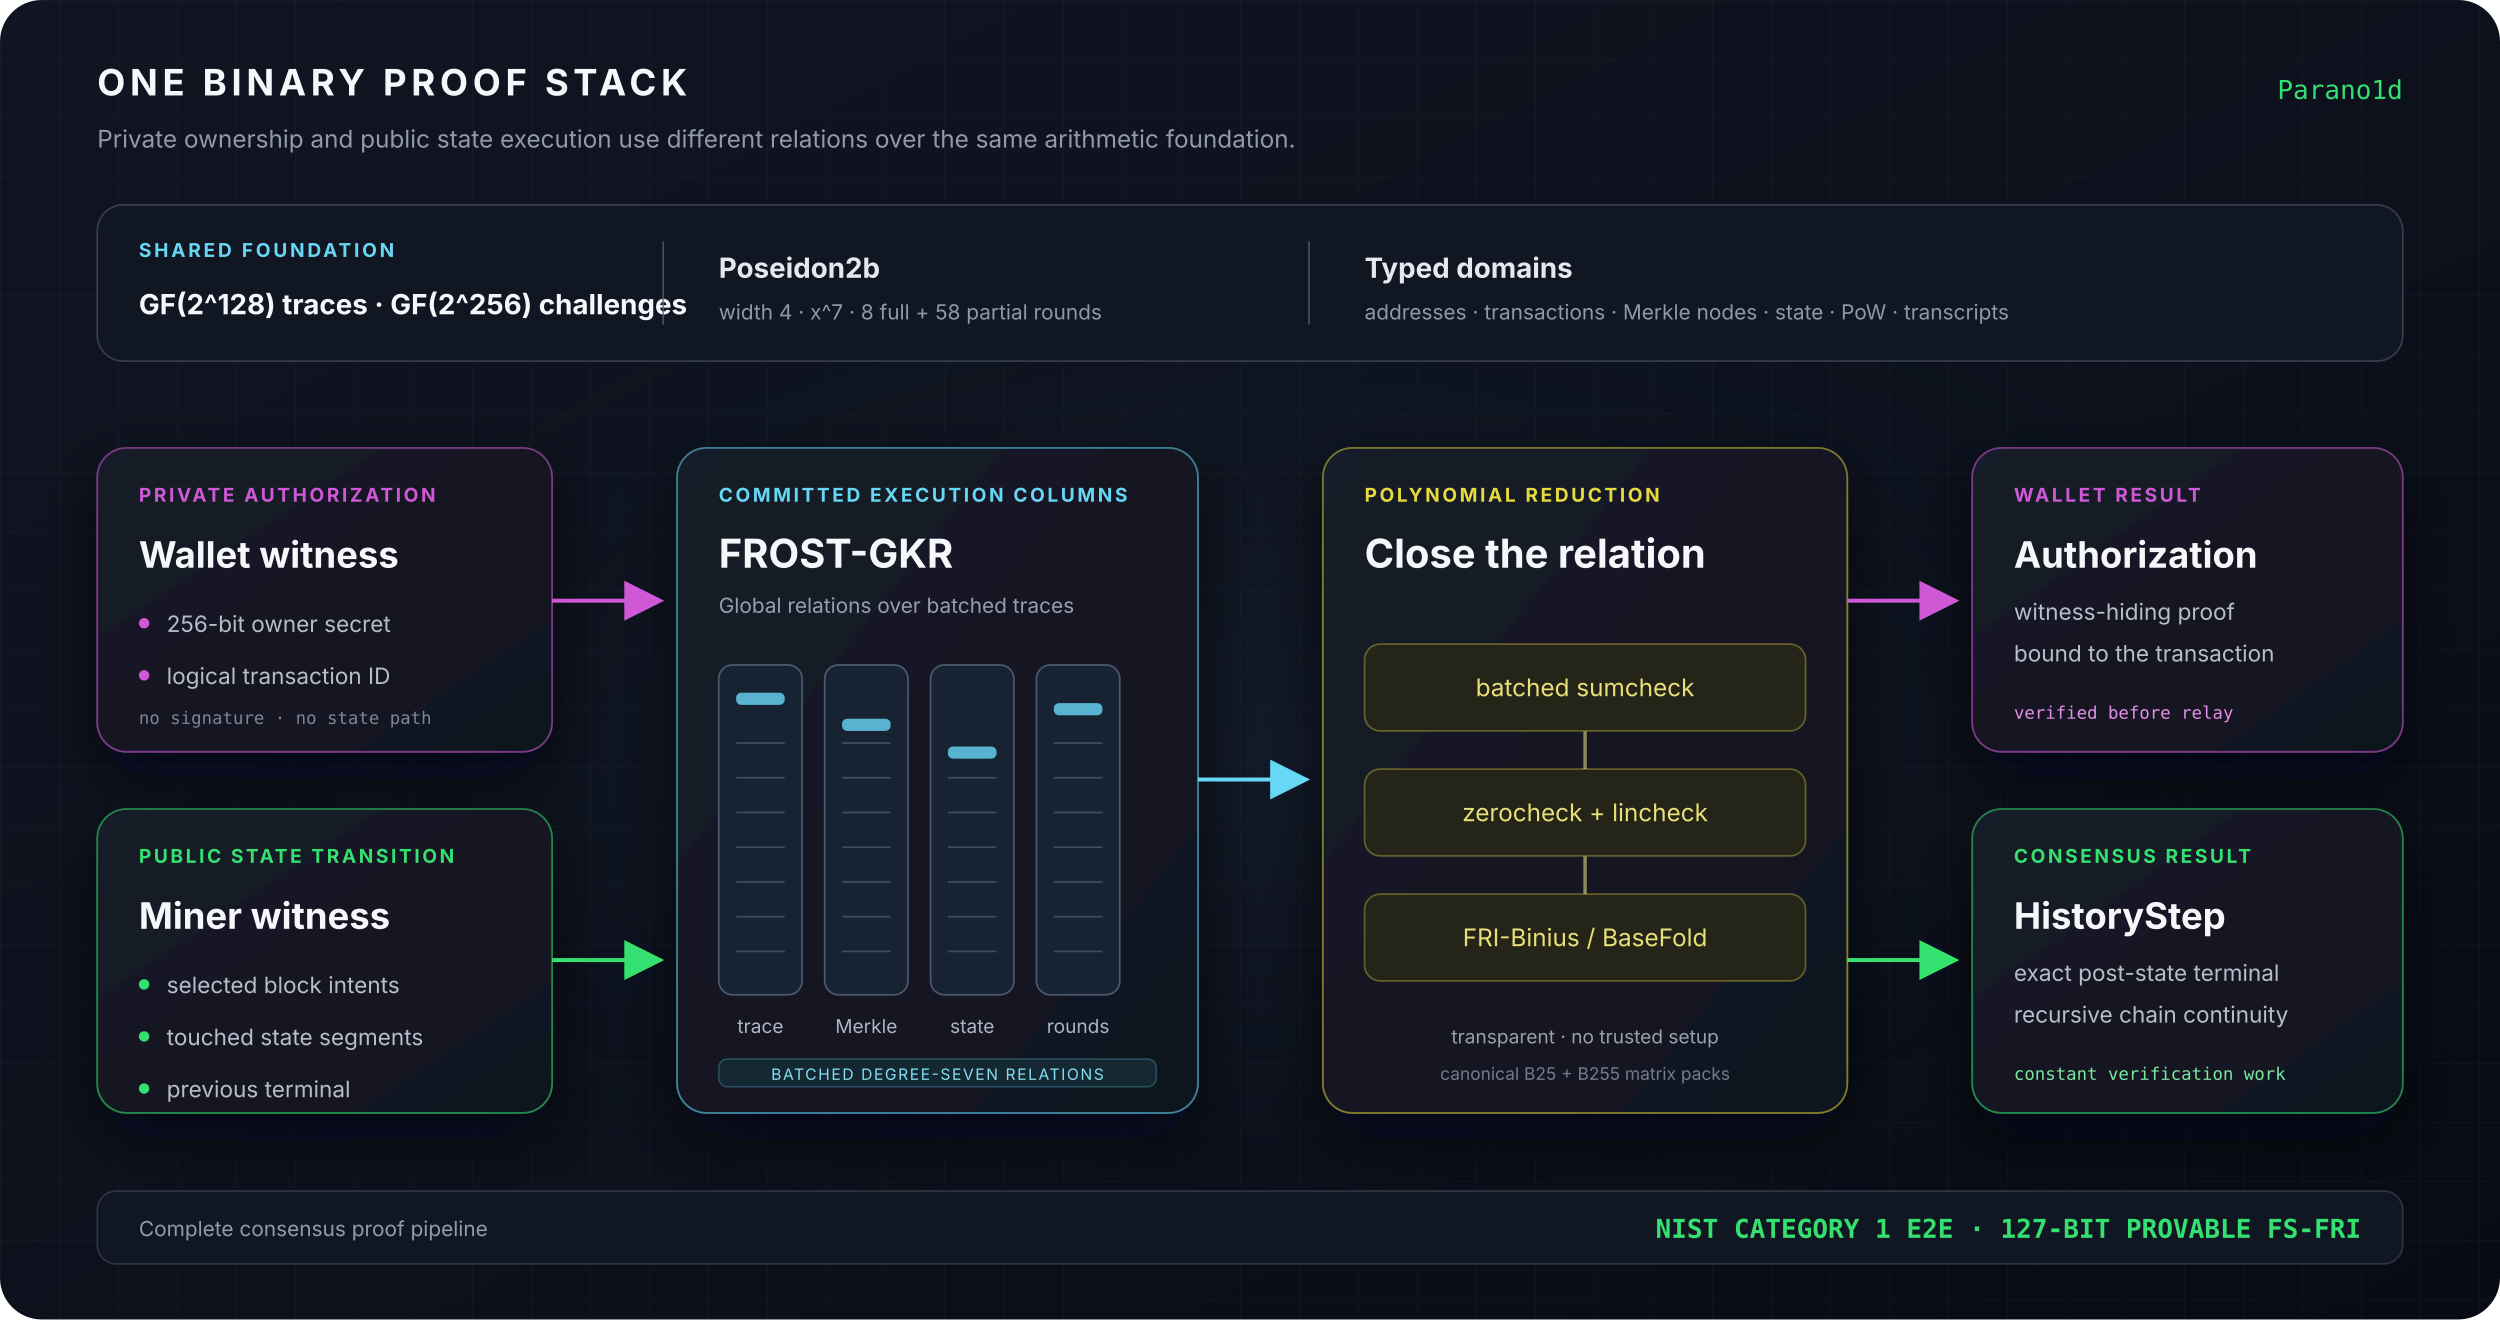
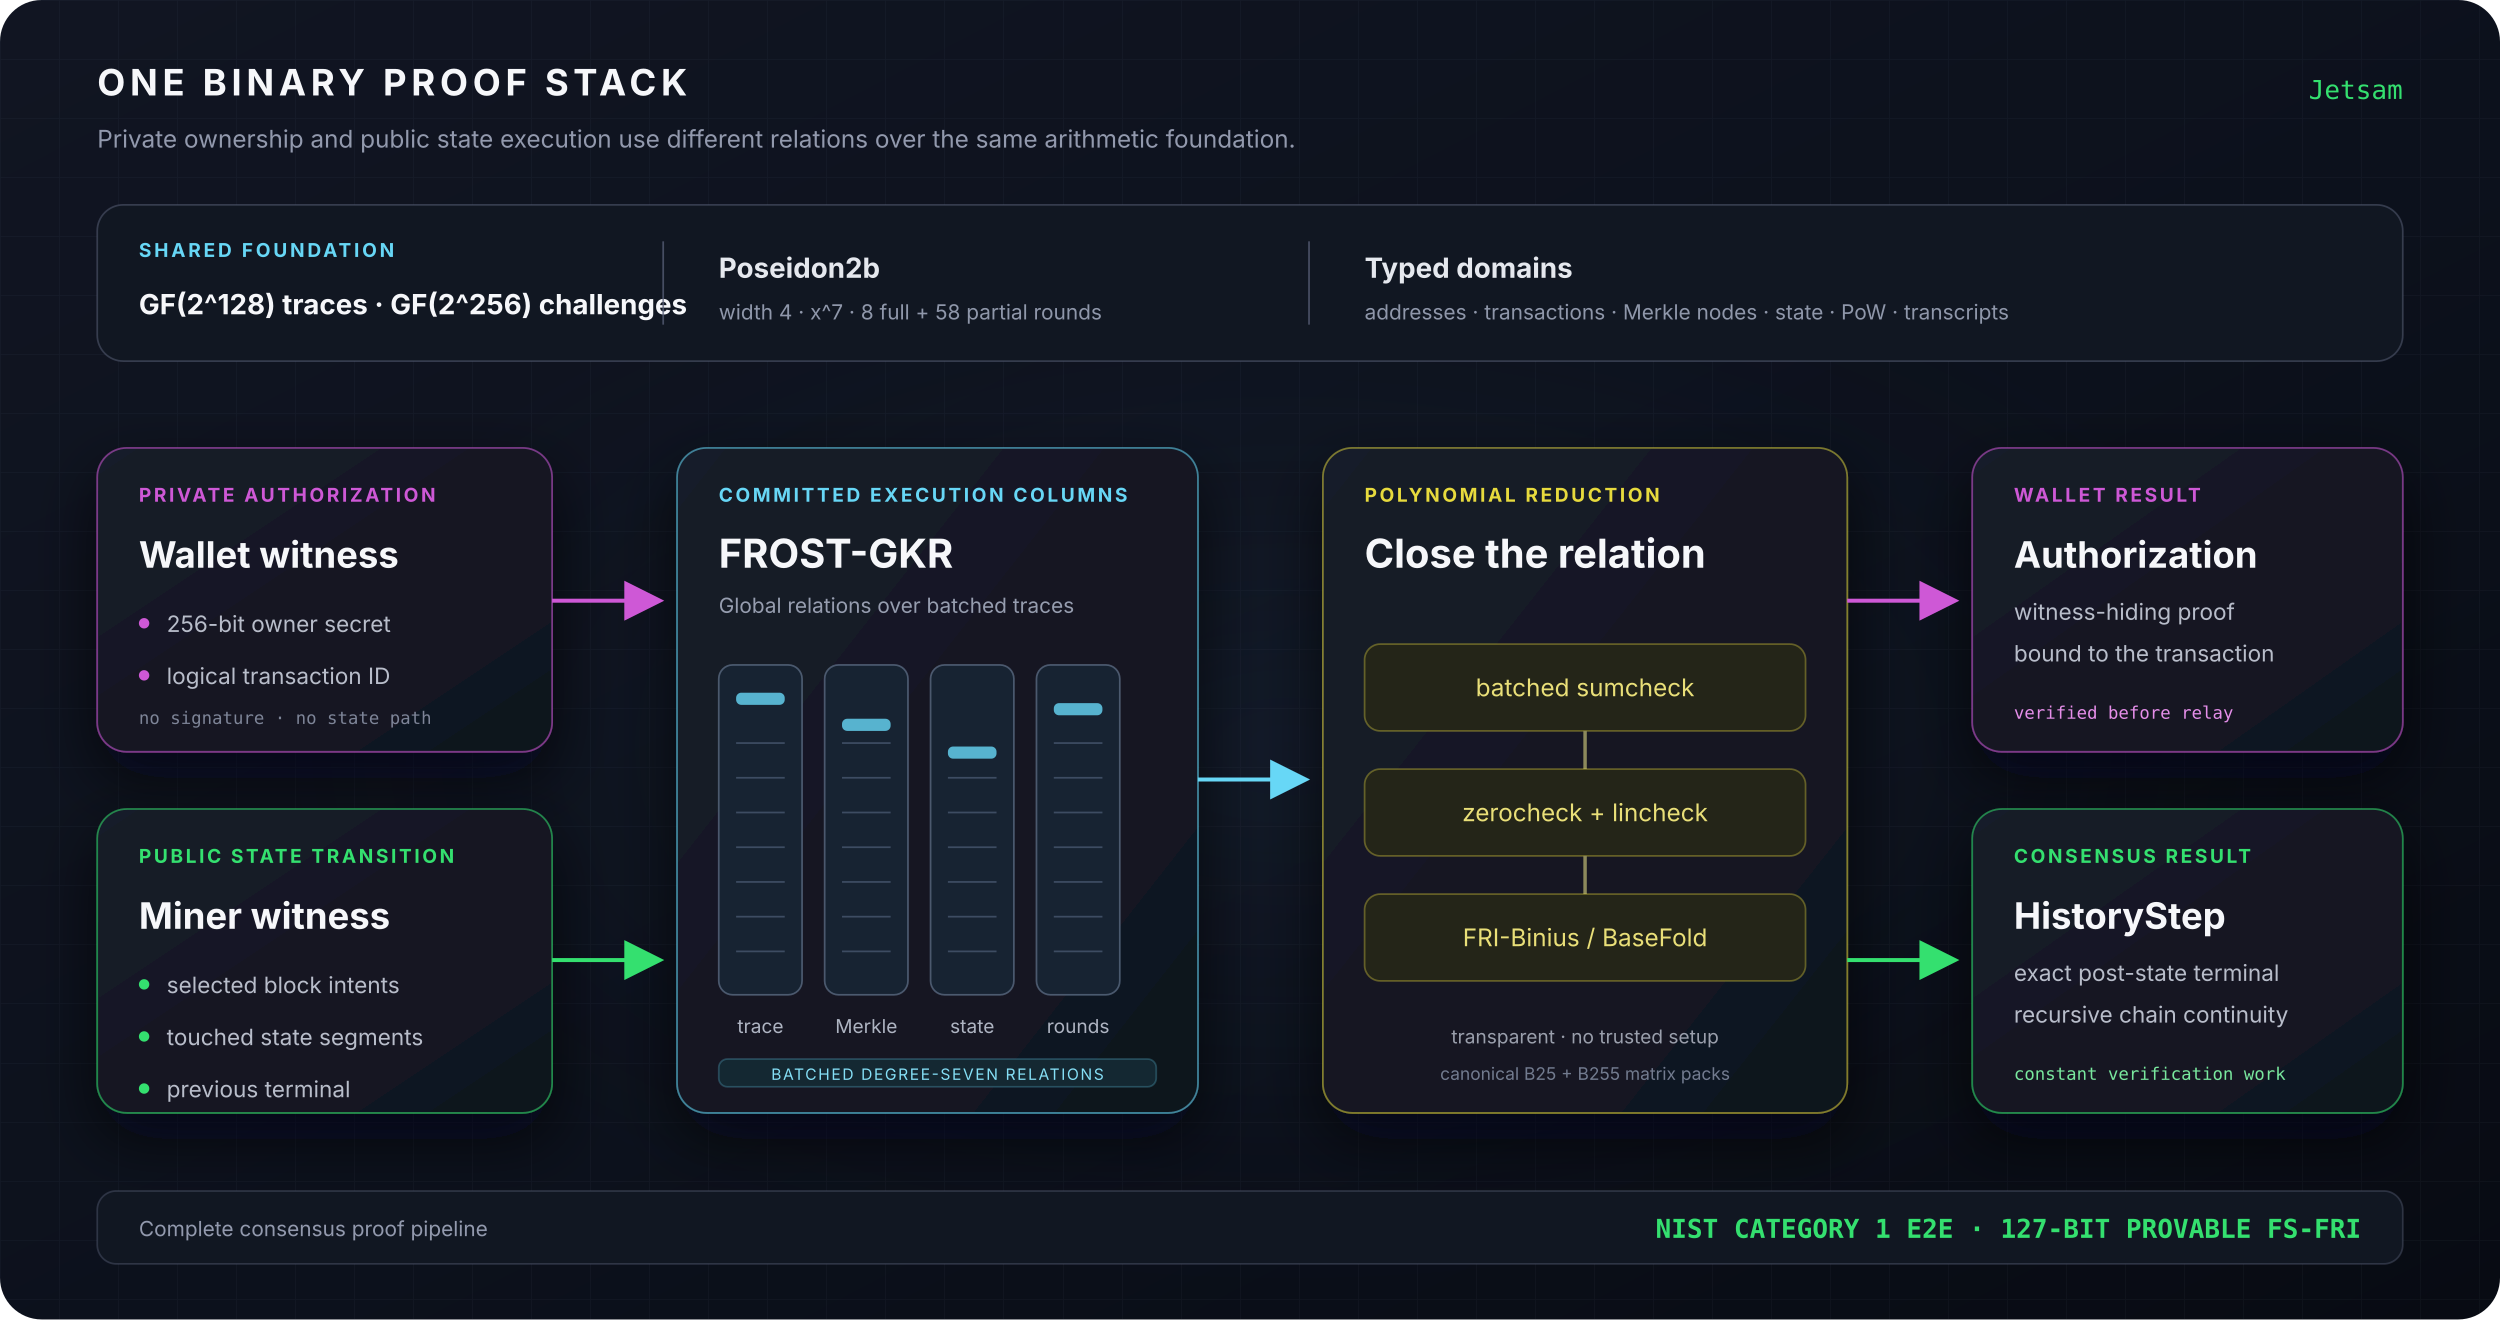
<svg xmlns="http://www.w3.org/2000/svg" viewBox="0 0 1440 760" role="img" aria-labelledby="title description">
  <defs>
    <linearGradient id="bg" x1="0" y1="0" x2="1" y2="1">
      <stop offset="0" stop-color="#111522" />
      <stop offset=".55" stop-color="#0c111c" />
      <stop offset="1" stop-color="#080b13" />
    </linearGradient>
    <linearGradient id="panel" x1="0" y1="0" x2="1" y2="1">
      <stop offset="0" stop-color="#171c29" />
      <stop offset="1" stop-color="#10141e" />
    </linearGradient>
    <radialGradient id="sceneGlow">
      <stop offset="0" stop-color="#344866" stop-opacity=".16" />
      <stop offset=".58" stop-color="#26364f" stop-opacity=".07" />
      <stop offset="1" stop-color="#090c14" stop-opacity="0" />
    </radialGradient>
    <pattern id="grid" width="34" height="34" patternUnits="userSpaceOnUse">
      <path d="M34 0H0V34" fill="none" stroke="#9db2d4" stroke-opacity=".045" />
    </pattern>
    <filter id="shadow" x="-25%" y="-25%" width="150%" height="170%">
      <feDropShadow dx="0" dy="15" stdDeviation="18" flood-color="#02040a" flood-opacity=".65" />
    </filter>
    <marker id="magentaArrow" markerWidth="10" markerHeight="10" refX="8" refY="5" orient="auto" markerUnits="strokeWidth">
      <path d="M0 0L10 5L0 10Z" fill="#ce58d6" />
    </marker>
    <marker id="greenArrow" markerWidth="10" markerHeight="10" refX="8" refY="5" orient="auto" markerUnits="strokeWidth">
      <path d="M0 0L10 5L0 10Z" fill="#34e06f" />
    </marker>
    <marker id="cyanArrow" markerWidth="10" markerHeight="10" refX="8" refY="5" orient="auto" markerUnits="strokeWidth">
      <path d="M0 0L10 5L0 10Z" fill="#67d7f6" />
    </marker>
  </defs>
  <rect width="1440" height="760" rx="24" fill="url(#bg)" />
  <rect width="1440" height="760" rx="24" fill="url(#grid)" />
  <ellipse cx="742" cy="430" rx="620" ry="340" fill="url(#sceneGlow)" />
  <g font-family="Inter, Noto Sans, ui-sans-serif, system-ui, sans-serif">
    <text x="56" y="55" fill="#f6f7fa" font-size="21" font-weight="650" letter-spacing="2.7">ONE BINARY PROOF STACK</text>
    <text x="56" y="85" fill="#9299ad" font-size="14">
      Private ownership and public state execution use different relations over the same arithmetic foundation.
    </text>
    <text x="1384" y="57" fill="#34e06f" font-size="15" text-anchor="end" font-family="ui-monospace, SFMono-Regular, Menlo, monospace">
-       Parano1d
+       Jetsam
    </text>
    <rect x="56" y="118" width="1328" height="90" rx="15" fill="#111722" stroke="#596078" stroke-opacity=".52" />
    <text x="80" y="148" fill="#67d7f6" font-size="11" font-weight="700" letter-spacing="1.6">SHARED FOUNDATION</text>
    <text x="80" y="181" fill="#f6f7fa" font-size="16" font-weight="650">
      GF(2^128) traces · GF(2^256) challenges
    </text>
    <path d="M382 139V187" stroke="#596078" stroke-opacity=".75" />
    <text x="414" y="160" fill="#e5e8ee" font-size="16" font-weight="650">
      Poseidon2b
    </text>
    <text x="414" y="184" fill="#8f97aa" font-size="12">
      width 4 · x^7 · 8 full + 58 partial rounds
    </text>
    <path d="M754 139V187" stroke="#596078" stroke-opacity=".75" />
    <text x="786" y="160" fill="#e5e8ee" font-size="16" font-weight="650">
      Typed domains
    </text>
    <text x="786" y="184" fill="#8f97aa" font-size="12">
      addresses · transactions · Merkle nodes · state · PoW · transcripts
    </text>
    <g filter="url(#shadow)">
      <rect x="56" y="258" width="262" height="175" rx="17" fill="url(#panel)" stroke="#ce58d6" stroke-opacity=".54" />
    </g>
    <text x="80" y="289" fill="#ce58d6" font-size="11" font-weight="700" letter-spacing="1.5">PRIVATE AUTHORIZATION</text>
    <text x="80" y="327" fill="#f6f7fa" font-size="21" font-weight="650">
      Wallet witness
    </text>
    <g fill="#b8bdca" font-size="13">
      <circle cx="83" cy="359" r="3" fill="#ce58d6" />
      <text x="96" y="364">256-bit owner secret</text>
      <circle cx="83" cy="389" r="3" fill="#ce58d6" />
      <text x="96" y="394">logical transaction ID</text>
    </g>
    <text x="80" y="417" fill="#7e8598" font-size="10" font-family="ui-monospace, SFMono-Regular, Menlo, monospace">
      no signature · no state path
    </text>
    <g filter="url(#shadow)">
      <rect x="56" y="466" width="262" height="175" rx="17" fill="url(#panel)" stroke="#34e06f" stroke-opacity=".54" />
    </g>
    <text x="80" y="497" fill="#34e06f" font-size="11" font-weight="700" letter-spacing="1.5">PUBLIC STATE TRANSITION</text>
    <text x="80" y="535" fill="#f6f7fa" font-size="21" font-weight="650">
      Miner witness
    </text>
    <g fill="#b8bdca" font-size="13">
      <circle cx="83" cy="567" r="3" fill="#34e06f" />
      <text x="96" y="572">selected block intents</text>
      <circle cx="83" cy="597" r="3" fill="#34e06f" />
      <text x="96" y="602">touched state segments</text>
      <circle cx="83" cy="627" r="3" fill="#34e06f" />
      <text x="96" y="632">previous terminal</text>
    </g>
    <g filter="url(#shadow)">
      <rect x="390" y="258" width="300" height="383" rx="17" fill="url(#panel)" stroke="#67d7f6" stroke-opacity=".54" />
    </g>
    <text x="414" y="289" fill="#67d7f6" font-size="11" font-weight="700" letter-spacing="1.5">COMMITTED EXECUTION COLUMNS</text>
    <text x="414" y="327" fill="#f6f7fa" font-size="23" font-weight="650">
      FROST-GKR
    </text>
    <text x="414" y="353" fill="#969daf" font-size="12">
      Global relations over batched traces
    </text>
    <g transform="translate(414 383)">
      <g fill="#172332" stroke="#61728b" stroke-opacity=".70">
        <rect x="0" y="0" width="48" height="190" rx="8" />
        <rect x="61" y="0" width="48" height="190" rx="8" />
        <rect x="122" y="0" width="48" height="190" rx="8" />
        <rect x="183" y="0" width="48" height="190" rx="8" />
      </g>
      <g fill="#67d7f6" fill-opacity=".80">
        <rect x="10" y="16" width="28" height="7" rx="3" />
        <rect x="71" y="31" width="28" height="7" rx="3" />
        <rect x="132" y="47" width="28" height="7" rx="3" />
        <rect x="193" y="22" width="28" height="7" rx="3" />
      </g>
      <g stroke="#3d4c62" stroke-width="1">
        <path d="M10 45H38M10 65H38M10 85H38M10 105H38M10 125H38M10 145H38M10 165H38" />
        <path d="M71 45H99M71 65H99M71 85H99M71 105H99M71 125H99M71 145H99M71 165H99" />
        <path d="M132 65H160M132 85H160M132 105H160M132 125H160M132 145H160M132 165H160" />
        <path d="M193 45H221M193 65H221M193 85H221M193 105H221M193 125H221M193 145H221M193 165H221" />
      </g>
    </g>
    <g fill="#aeb4c2" font-size="11" text-anchor="middle">
      <text x="438" y="595">trace</text>
      <text x="499" y="595">Merkle</text>
      <text x="560" y="595">state</text>
      <text x="621" y="595">rounds</text>
    </g>
    <rect x="414" y="610" width="252" height="16" rx="5" fill="#142832" stroke="#67d7f6" stroke-opacity=".25" />
    <text x="540" y="622" fill="#85dff6" font-size="9" text-anchor="middle" letter-spacing=".9">BATCHED DEGREE-SEVEN RELATIONS</text>
    <g filter="url(#shadow)">
      <rect x="762" y="258" width="302" height="383" rx="17" fill="url(#panel)" stroke="#e7da3d" stroke-opacity=".49" />
    </g>
    <text x="786" y="289" fill="#e7da3d" font-size="11" font-weight="700" letter-spacing="1.5">POLYNOMIAL REDUCTION</text>
    <text x="786" y="327" fill="#f6f7fa" font-size="23" font-weight="650">
      Close the relation
    </text>
    <g>
      <rect x="786" y="371" width="254" height="50" rx="9" fill="#242518" stroke="#e7da3d" stroke-opacity=".35" />
      <text x="913" y="401" fill="#e9df78" font-size="14" text-anchor="middle">
        batched sumcheck
      </text>
      <path d="M913 421V443" stroke="#8c895b" stroke-width="2" />
      <rect x="786" y="443" width="254" height="50" rx="9" fill="#242518" stroke="#e7da3d" stroke-opacity=".35" />
      <text x="913" y="473" fill="#e9df78" font-size="14" text-anchor="middle">
        zerocheck + lincheck
      </text>
      <path d="M913 493V515" stroke="#8c895b" stroke-width="2" />
      <rect x="786" y="515" width="254" height="50" rx="9" fill="#242518" stroke="#e7da3d" stroke-opacity=".35" />
      <text x="913" y="545" fill="#e9df78" font-size="14" text-anchor="middle">
        FRI-Binius / BaseFold
      </text>
    </g>
    <text x="913" y="601" fill="#9a9fac" font-size="11" text-anchor="middle">
      transparent · no trusted setup
    </text>
    <text x="913" y="622" fill="#727b8f" font-size="10" text-anchor="middle">
      canonical B25 + B255 matrix packs
    </text>
    <g filter="url(#shadow)">
      <rect x="1136" y="258" width="248" height="175" rx="17" fill="url(#panel)" stroke="#ce58d6" stroke-opacity=".54" />
    </g>
    <text x="1160" y="289" fill="#ce58d6" font-size="11" font-weight="700" letter-spacing="1.5">WALLET RESULT</text>
    <text x="1160" y="327" fill="#f6f7fa" font-size="21" font-weight="650">
      Authorization
    </text>
    <text x="1160" y="357" fill="#b8bdca" font-size="13">
      witness-hiding proof
    </text>
    <text x="1160" y="381" fill="#b8bdca" font-size="13">
      bound to the transaction
    </text>
    <text x="1160" y="414" fill="#e58ee9" font-size="10" font-family="ui-monospace, SFMono-Regular, Menlo, monospace">
      verified before relay
    </text>
    <g filter="url(#shadow)">
      <rect x="1136" y="466" width="248" height="175" rx="17" fill="url(#panel)" stroke="#34e06f" stroke-opacity=".54" />
    </g>
    <text x="1160" y="497" fill="#34e06f" font-size="11" font-weight="700" letter-spacing="1.5">CONSENSUS RESULT</text>
    <text x="1160" y="535" fill="#f6f7fa" font-size="21" font-weight="650">
      HistoryStep
    </text>
    <text x="1160" y="565" fill="#b8bdca" font-size="13">
      exact post-state terminal
    </text>
    <text x="1160" y="589" fill="#b8bdca" font-size="13">
      recursive chain continuity
    </text>
    <text x="1160" y="622" fill="#79e89e" font-size="10" font-family="ui-monospace, SFMono-Regular, Menlo, monospace">
      constant verification work
    </text>
    <path d="M318 346H378" stroke="#ce58d6" stroke-width="2.3" marker-end="url(#magentaArrow)" />
    <path d="M318 553H378" stroke="#34e06f" stroke-width="2.3" marker-end="url(#greenArrow)" />
    <path d="M690 449H750" stroke="#67d7f6" stroke-width="2.3" marker-end="url(#cyanArrow)" />
    <path d="M1064 346H1124" stroke="#ce58d6" stroke-width="2.3" marker-end="url(#magentaArrow)" />
    <path d="M1064 553H1124" stroke="#34e06f" stroke-width="2.3" marker-end="url(#greenArrow)" />
    <rect x="56" y="686" width="1328" height="42" rx="11" fill="#111722" stroke="#596078" stroke-opacity=".42" />
    <text x="80" y="712" fill="#9299ad" font-size="12">
      Complete consensus proof pipeline
    </text>
    <text x="1360" y="713" fill="#34e06f" font-size="15" font-weight="700" text-anchor="end" font-family="ui-monospace, SFMono-Regular, Menlo, monospace">
      NIST CATEGORY 1 E2E · 127-BIT PROVABLE FS-FRI
    </text>
  </g>
</svg>
